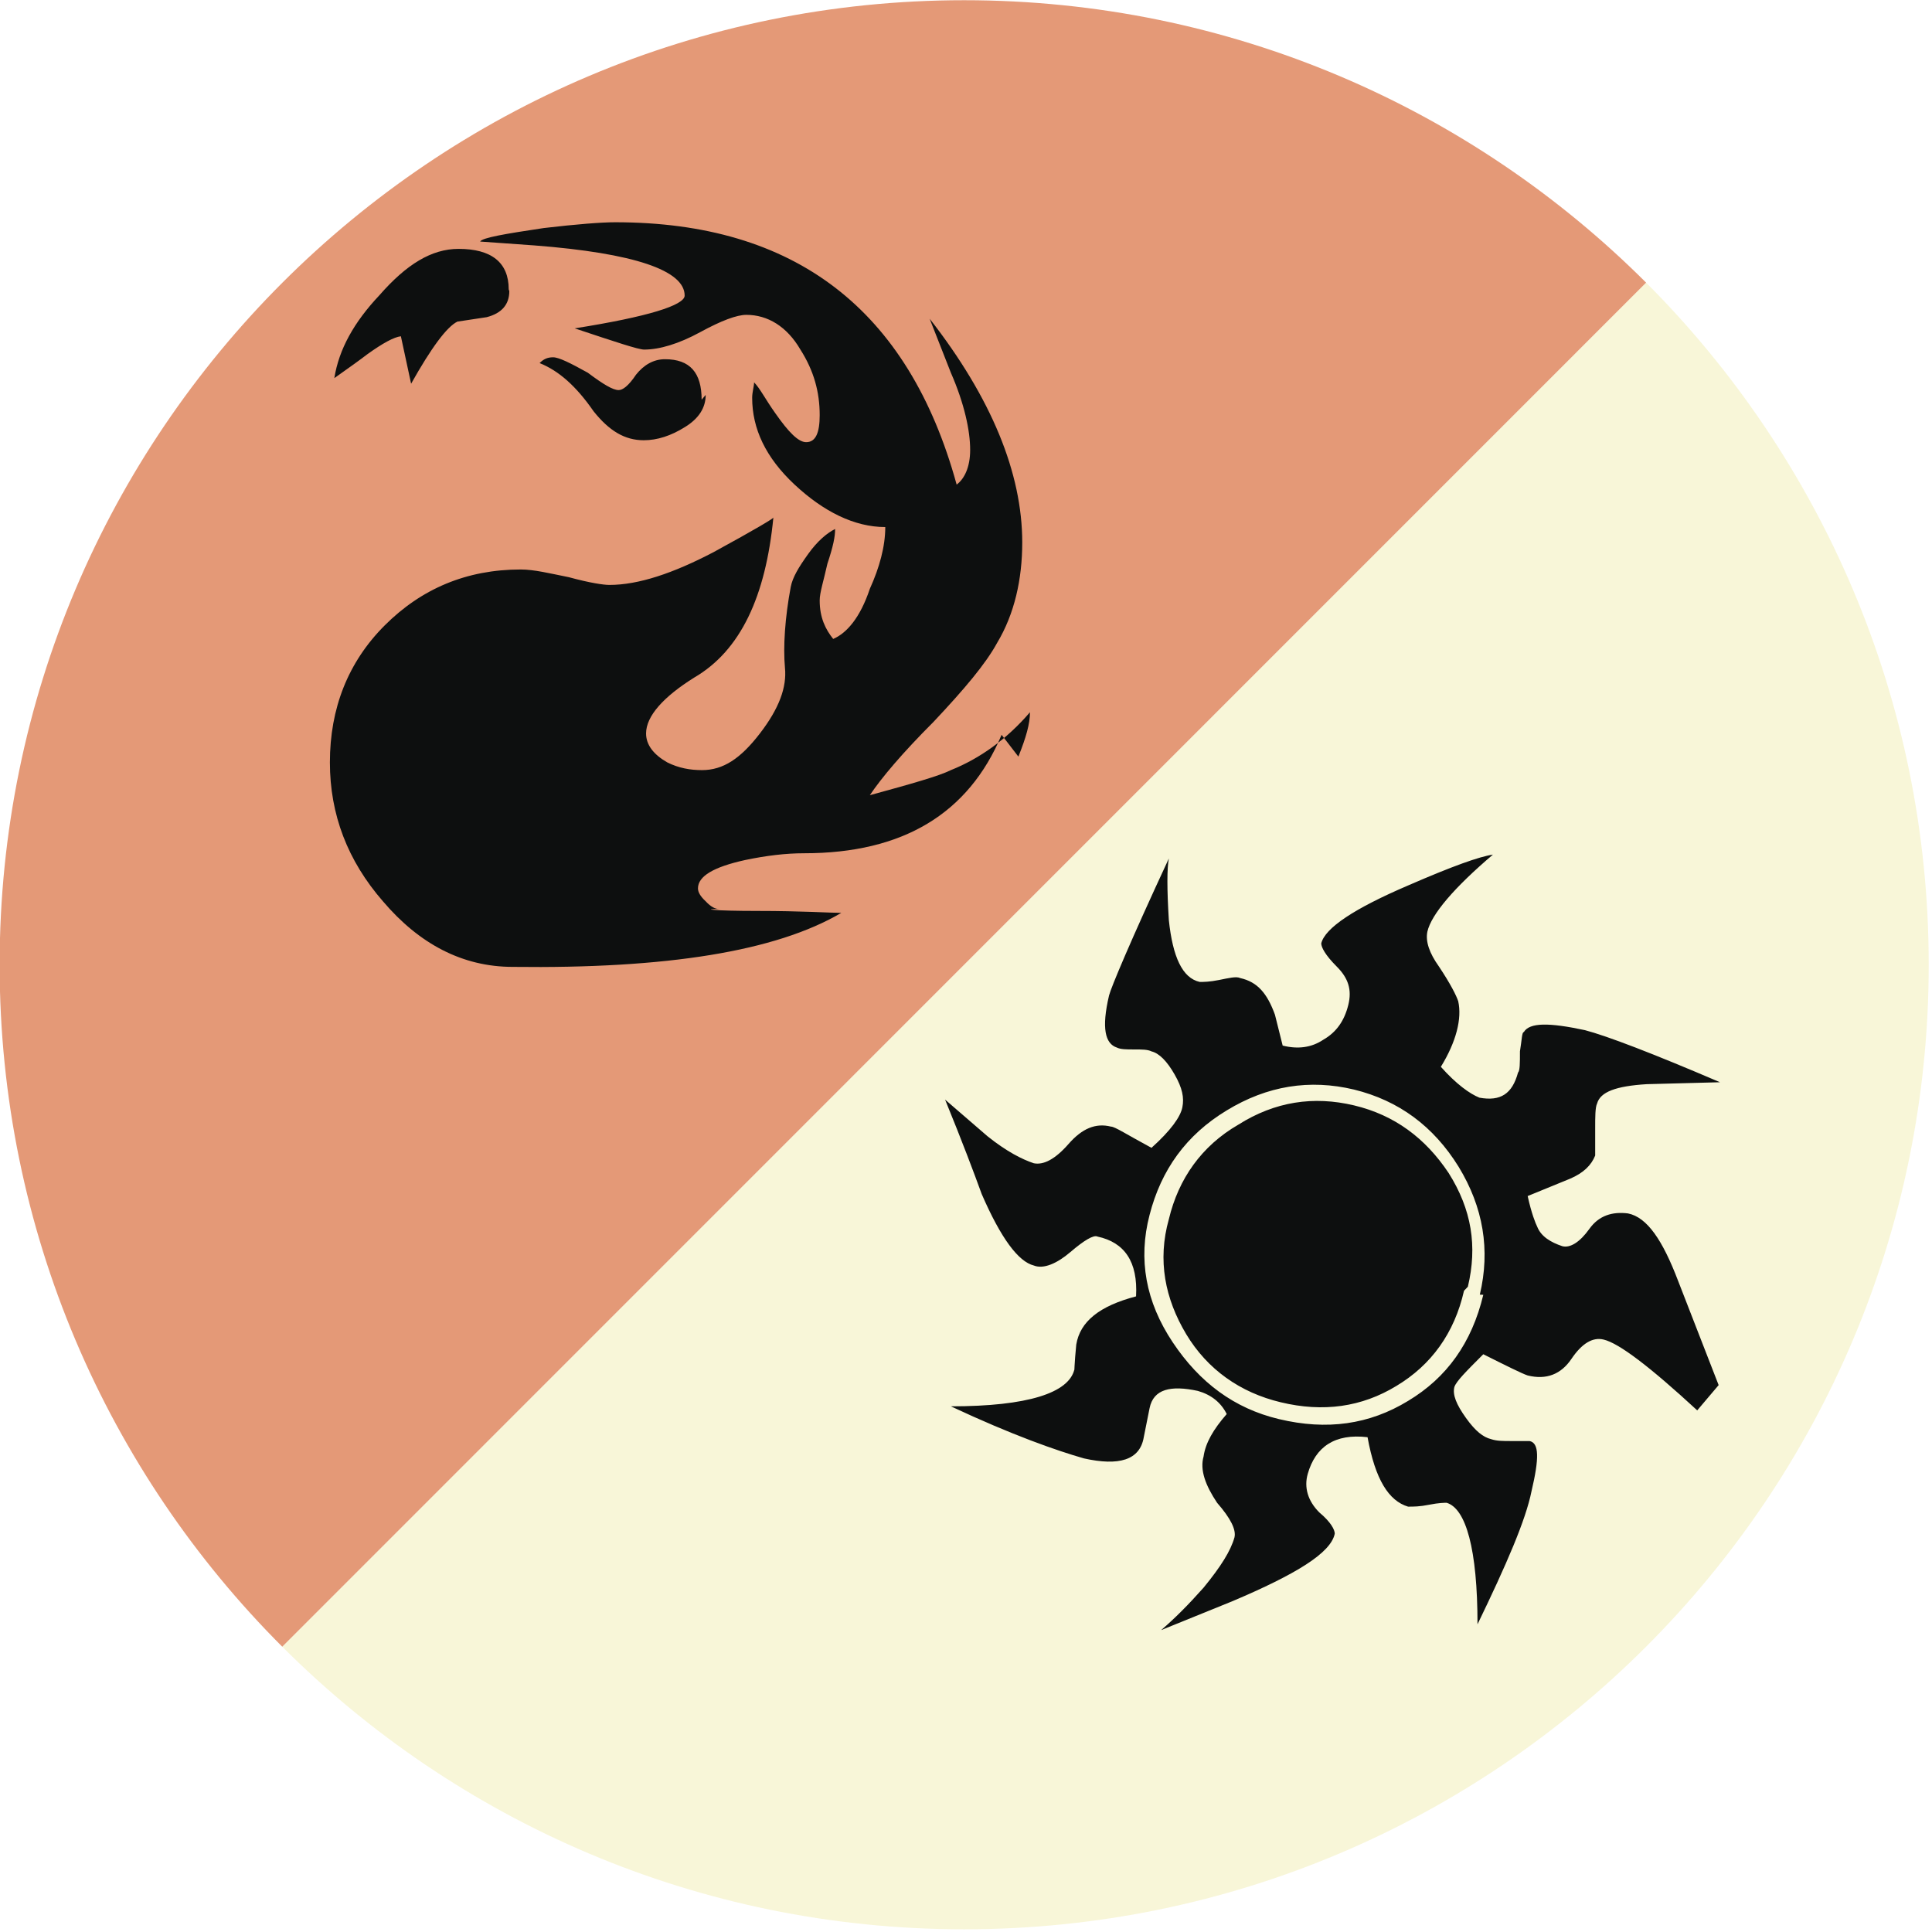
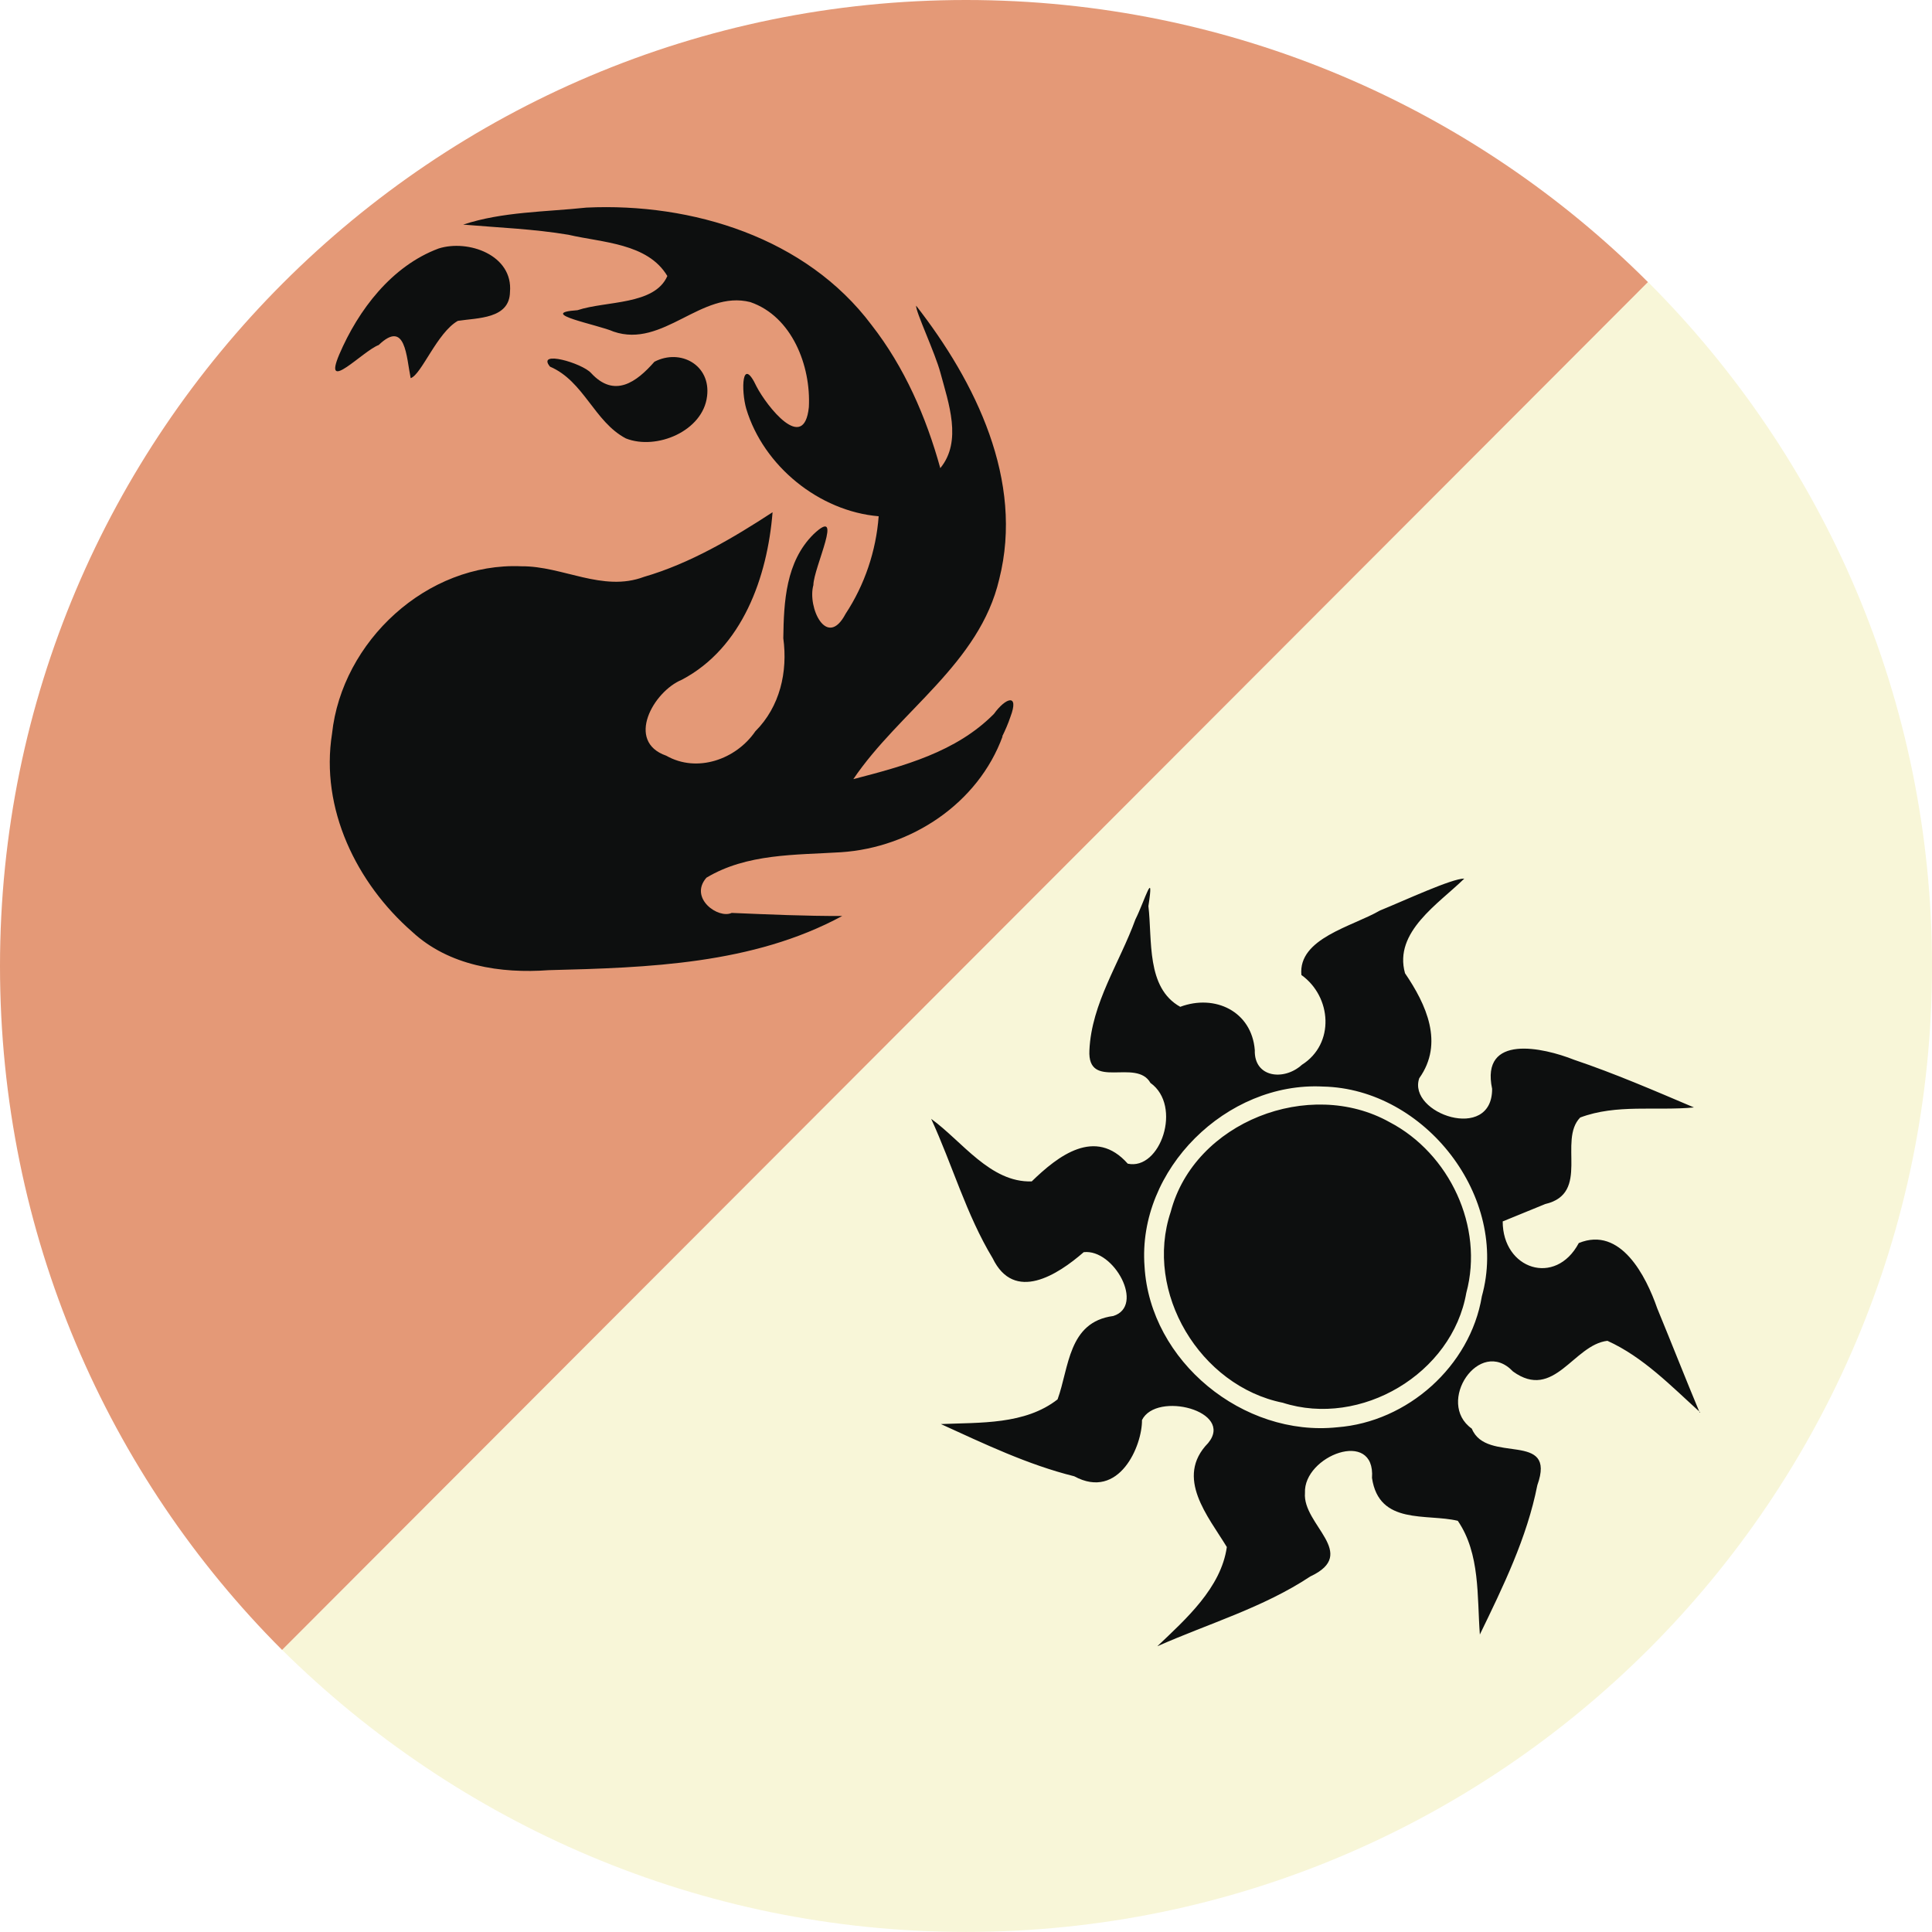
- <svg xmlns="http://www.w3.org/2000/svg" viewBox="0 0 26.5 26.5">
-   <g transform="translate(83.344 -27.78) scale(.2646)">
-     <path fill="#f8f6d8" d="m -229.65,119.64 c 9.05,9.06 14.65,21.56 14.65,35.36 0,27.6 -22.4,50 -50,50 -13.8,0 -26.3,-5.6 -35.35,-14.65" />
-     <path fill="#e49977" d="M -300.35,190.35 C -309.4,181.3 -315,168.8 -315,155 c 0,-27.6 22.4,-50 50,-50 13.8,0 26.3,5.6 35.35,14.64" />
-     <path fill="#0d0f0f" d="M-227 178.1c-2.44-2.25-4.05-3.48-4.85-3.67-.57-.14-1.13.2-1.67 1-.54.8-1.3 1.1-2.27.86-.3-.1-1.1-.5-2.3-1.1-.9.9-1.4 1.4-1.5 1.7-.1.4.1.9.6 1.6.5.7.9 1 1.3 1.1.3.1.6.1 1.1.1h.9c.5.1.5.9.1 2.6-.3 1.5-1.3 3.8-2.8 6.9 0-3.9-.6-6-1.6-6.3-.1 0-.4 0-.9.1-.5.1-.8.1-1.1.1-1-.3-1.7-1.4-2.1-3.6-1.7-.2-2.7.5-3.1 1.9-.2.7 0 1.4.6 2 .6.5.8.9.8 1.1-.2 1-2 2.1-5.3 3.5l-3.7 1.5c.7-.6 1.4-1.3 2.2-2.2.9-1.1 1.4-1.9 1.6-2.6.1-.4-.2-1-.9-1.8-.6-.9-.9-1.7-.7-2.4.1-.7.5-1.4 1.2-2.2-.3-.6-.8-1-1.5-1.2-1.4-.3-2.3-.1-2.5.9l-.3 1.5c-.2 1.2-1.3 1.5-3.1 1.1-1.4-.4-3.7-1.2-6.9-2.7 4 0 6.1-.7 6.4-1.9 0 .2 0-.3.1-1.3.2-1.2 1.2-2 3.1-2.5.1-1.8-.6-2.8-2-3.1-.2-.1-.7.2-1.4.8-.7.6-1.4.9-1.9.7-.8-.2-1.7-1.4-2.7-3.7-.4-1.1-1-2.7-1.9-4.9l2.2 1.9c1 .8 1.8 1.2 2.4 1.4.5.1 1.1-.2 1.8-1 .7-.8 1.4-1.1 2.2-.9.2 0 .8.4 2.1 1.1 1-.9 1.5-1.6 1.6-2.1.1-.5 0-1-.4-1.7-.4-.7-.8-1.1-1.2-1.2-.2-.1-.5-.1-.9-.1-.4 0-.7 0-.9-.1-.6-.2-.8-1-.4-2.7.1-.4 1.1-2.8 3.1-7.1-.1.5-.1 1.6 0 3.2.2 1.9.7 3 1.6 3.2.2 0 .5 0 1-.1.5-.1.9-.2 1.1-.1.9.2 1.4.8 1.8 1.9l.4 1.6c.8.2 1.5.1 2.1-.3.7-.4 1.1-1 1.3-1.8.2-.8 0-1.4-.6-2-.6-.6-.8-1-.8-1.2.2-.8 1.7-1.8 4.5-3 2.3-1 3.7-1.5 4.4-1.6-2 1.7-3.2 3.1-3.4 4-.1.5.1 1.1.6 1.8.6.9.9 1.5 1 1.8.2.9-.1 2.1-.9 3.4.8.9 1.5 1.4 2 1.6 1.1.2 1.7-.2 2-1.3.1-.1.1-.5.1-1.1.1-.6.1-1 .2-1 .3-.5 1.3-.5 3.17-.1 1.14.3 3.5 1.2 7 2.7l-3.8.1c-1.6.1-2.4.4-2.57 1-.1.2-.1.7-.1 1.3v1.4c-.2.5-.6.9-1.3 1.2l-2.2.9c.2.9.4 1.4.5 1.6.2.5.7.8 1.3 1 .4.1.9-.2 1.4-.9.5-.7 1.2-.9 2-.8 1 .2 1.8 1.4 2.6 3.5l2.1 5.4zm-11.27-6c.55-2.32.18-4.53-1.1-6.63-1.3-2.1-3.1-3.43-5.42-4-2.3-.55-4.5-.2-6.6 1.08-2.1 1.27-3.4 3.08-4 5.42-.6 2.3-.2 4.5 1.2 6.6 1.4 2.1 3.2 3.43 5.5 3.98 2.5.6 4.7.28 6.7-.94 2-1.2 3.3-3 3.9-5.5zm-.82-.2c-.5 2.2-1.7 3.85-3.5 4.93-1.8 1.1-3.8 1.38-6 .85-2.1-.5-3.8-1.7-4.9-3.53-1.1-1.84-1.5-3.83-.9-5.96.5-2.1 1.7-3.8 3.6-4.9 1.9-1.2 3.9-1.5 6-1 2.1.5 3.7 1.7 4.9 3.5 1.2 1.9 1.5 3.8 1 5.9zM-263.06 143.08c-1.72 4.1-5.13 6.14-10.24 6.14-.94 0-1.95.12-3.05.35-1.64.36-2.45.84-2.45 1.47 0 .2.13.42.4.67.28.3.5.4.7.4-.97 0-.3.1 2 .1 2.3 0 3.74.1 4.33.1-3.4 2-9.07 2.9-17.03 2.8-2.62 0-4.86-1.2-6.73-3.4-1.83-2.1-2.75-4.5-2.75-7.2 0-2.8.94-5.2 2.84-7.1 1.9-1.9 4.24-2.9 7.05-2.9.7 0 1.5.2 2.5.4 1.1.3 1.8.4 2.1.4 1.5 0 3.3-.6 5.4-1.7 2.2-1.2 3.2-1.8 3.1-1.8-.4 4.1-1.7 6.9-4.1 8.3-1.6 1-2.5 2-2.5 2.9 0 .6.4 1.1 1.1 1.5.6.3 1.2.4 1.8.4 1.1 0 2-.6 3-1.9 1-1.3 1.4-2.4 1.3-3.4-.1-1.1 0-2.6.3-4.2.1-.5.4-1 .9-1.7.5-.7 1-1.1 1.4-1.3 0 .4-.1.9-.4 1.8-.2.9-.4 1.5-.4 1.9 0 .9.3 1.5.7 2 .7-.3 1.4-1.1 1.9-2.6.5-1.1.8-2.2.8-3.2-1.6 0-3.2-.8-4.7-2.2-1.5-1.4-2.2-2.9-2.2-4.5 0-.3.1-.6.1-.8.3.3.6.9 1.1 1.6.7 1 1.2 1.5 1.6 1.5.5 0 .7-.5.7-1.4 0-1.2-.3-2.3-1-3.4-.7-1.2-1.7-1.8-2.8-1.8-.5 0-1.3.3-2.4.9-1.1.6-2.1.9-2.9.9-.3 0-1.5-.4-3.6-1.1 3.8-.6 5.7-1.2 5.7-1.7 0-1.3-2.6-2.2-7.8-2.6l-2.8-.2c.1-.2 1.3-.4 3.3-.7 1.7-.2 3-.3 3.7-.3 9.3 0 15.2 4.5 17.7 13.6.4-.3.7-.9.7-1.8 0-1-.3-2.4-1-4l-1.1-2.8c3.2 4.1 4.8 8 4.8 11.6 0 1.9-.4 3.7-1.3 5.2-.6 1.1-1.7 2.4-3.3 4.1-1.6 1.6-2.7 2.9-3.3 3.8 2.2-.6 3.6-1 4.2-1.3 1.5-.6 2.9-1.6 4.1-3 0 .6-.2 1.3-.6 2.3zm-25.52-23c0 .7-.4 1.15-1.17 1.35l-1.52.23c-.55.27-1.35 1.35-2.4 3.22l-.53-2.46c-.35.04-.93.35-1.75.94-.35.27-.92.68-1.7 1.23.24-1.5 1.02-2.9 2.34-4.3 1.4-1.6 2.7-2.4 4.1-2.4 1.7 0 2.6.7 2.6 2.1zm10.18 5.38c0 .67-.36 1.23-1.08 1.67-.72.45-1.43.68-2.13.68-1 0-1.8-.5-2.6-1.5-.9-1.3-1.8-2.1-2.8-2.5.2-.2.4-.3.7-.3.3 0 .9.3 1.8.8.8.6 1.3.9 1.6.9.2 0 .5-.2.9-.8.4-.5.9-.8 1.5-.8 1.3 0 1.9.7 1.9 2.1z" />
+ <svg xmlns="http://www.w3.org/2000/svg" viewBox="0 0 26.458 26.458">
+   <g transform="translate(-83.533 -113.682)">
+     <path class="st6" d="M106.102 117.544c2.408 2.408 3.889 5.715 3.889 9.366 0 7.303-5.926 13.229-13.229 13.229-3.651 0-6.958-1.482-9.366-3.863" fill="#f8f6d8" />
+     <path class="st3" d="M87.396 136.277c-2.381-2.381-3.863-5.689-3.863-9.366 0-7.303 5.927-13.229 13.229-13.229 3.651 0 6.958 1.482 9.339 3.863" fill="#e49977" />
+     <path d="M106.816 133.023c-.395-.357-.779-.757-1.27-.979-.465.053-.73.827-1.293.42-.458-.484-1.066.427-.564.783.201.493 1.168.018.897.775-.142.721-.469 1.388-.787 2.044-.039-.521.006-1.107-.302-1.557-.425-.103-1.079.064-1.175-.587.05-.684-.94-.303-.918.204-.036.439.747.83.073 1.145-.644.427-1.394.645-2.095.956.391-.372.873-.8.952-1.359-.255-.42-.717-.952-.256-1.424.362-.438-.708-.714-.906-.315.005.345-.31 1.105-.928.77-.636-.158-1.231-.444-1.826-.715.538-.023 1.151.011 1.598-.338.159-.434.143-1.06.763-1.142.436-.136.011-.922-.405-.874-.357.311-.951.694-1.247.083-.361-.597-.551-1.277-.842-1.909.425.308.81.875 1.377.857.361-.351.87-.746 1.315-.243.446.097.752-.791.311-1.106-.195-.344-.865.11-.836-.447.029-.644.415-1.199.63-1.792.127-.253.261-.724.178-.182.055.465-.033 1.118.436 1.379.472-.177.978.059 1.021.593-.012.376.399.425.645.201.454-.287.409-.932-.007-1.23-.047-.503.7-.664 1.076-.883.34-.138.987-.44 1.155-.437-.35.344-.97.729-.812 1.296.291.427.537.958.195 1.438-.165.483 1.001.885.998.145-.16-.756.697-.567 1.122-.398.558.188 1.1.423 1.642.653-.518.049-1.062-.049-1.558.138-.307.315.145 1.04-.479 1.185l-.582.238c-.001.655.723.896 1.042.296.574-.235.922.455 1.074.894.196.475.384.955.582 1.429zm-2.99-1.587c.38-1.358-.778-2.845-2.175-2.874-1.318-.069-2.544 1.135-2.444 2.463.075 1.301 1.354 2.339 2.639 2.203.962-.073 1.82-.835 1.98-1.791zm-.212-.052c-.192 1.111-1.446 1.851-2.514 1.508-1.132-.228-1.905-1.512-1.534-2.616.324-1.231 1.901-1.839 2.996-1.227.821.428 1.295 1.434 1.052 2.336zm-6.35-7.62c-.336.921-1.252 1.526-2.214 1.589-.623.039-1.289.016-1.843.349-.243.28.164.568.346.482.504.021 1.009.044 1.514.042-1.223.662-2.66.708-4.019.742-.66.049-1.369-.06-1.871-.526-.762-.666-1.26-1.687-1.097-2.712.135-1.266 1.303-2.35 2.594-2.293.566-.005 1.111.358 1.678.145.631-.183 1.225-.535 1.761-.885-.071.885-.411 1.856-1.243 2.294-.39.161-.774.845-.213 1.04.421.24.956.052 1.22-.334.337-.337.446-.813.383-1.275.007-.501.034-1.048.414-1.424.428-.405 0 .46-.002.696-.085.305.184.883.441.394.261-.396.418-.862.453-1.336-.816-.069-1.577-.688-1.813-1.471-.072-.248-.064-.742.142-.303.14.268.649.919.715.28.03-.564-.23-1.243-.802-1.439-.67-.17-1.193.638-1.873.404-.209-.094-1.076-.253-.493-.293.39-.13 1.055-.066 1.23-.468-.269-.451-.892-.457-1.354-.565-.477-.08-.961-.098-1.442-.139.539-.178 1.125-.173 1.688-.233 1.447-.068 3.008.411 3.905 1.608.45.576.747 1.259.941 1.96.304-.369.112-.895.002-1.305-.073-.275-.342-.841-.333-.92.814 1.045 1.48 2.395 1.138 3.746-.27 1.157-1.366 1.803-1.998 2.738.688-.179 1.409-.37 1.926-.894.159-.221.35-.288.225.042-.031.093-.071.184-.114.271zm-6.747-6.085c-.005.373-.445.355-.714.397-.285.162-.497.734-.646.785-.06-.291-.067-.81-.438-.454-.216.08-.771.678-.541.132.262-.614.72-1.215 1.362-1.454.404-.128 1.021.089.977.596zm2.699 1.429c-.055.477-.693.744-1.112.578-.433-.228-.574-.784-1.039-.983-.19-.231.439-.05.563.088.319.346.621.126.867-.155.357-.185.775.046.721.473z" fill="#0d0f0f" />
  </g>
</svg>
